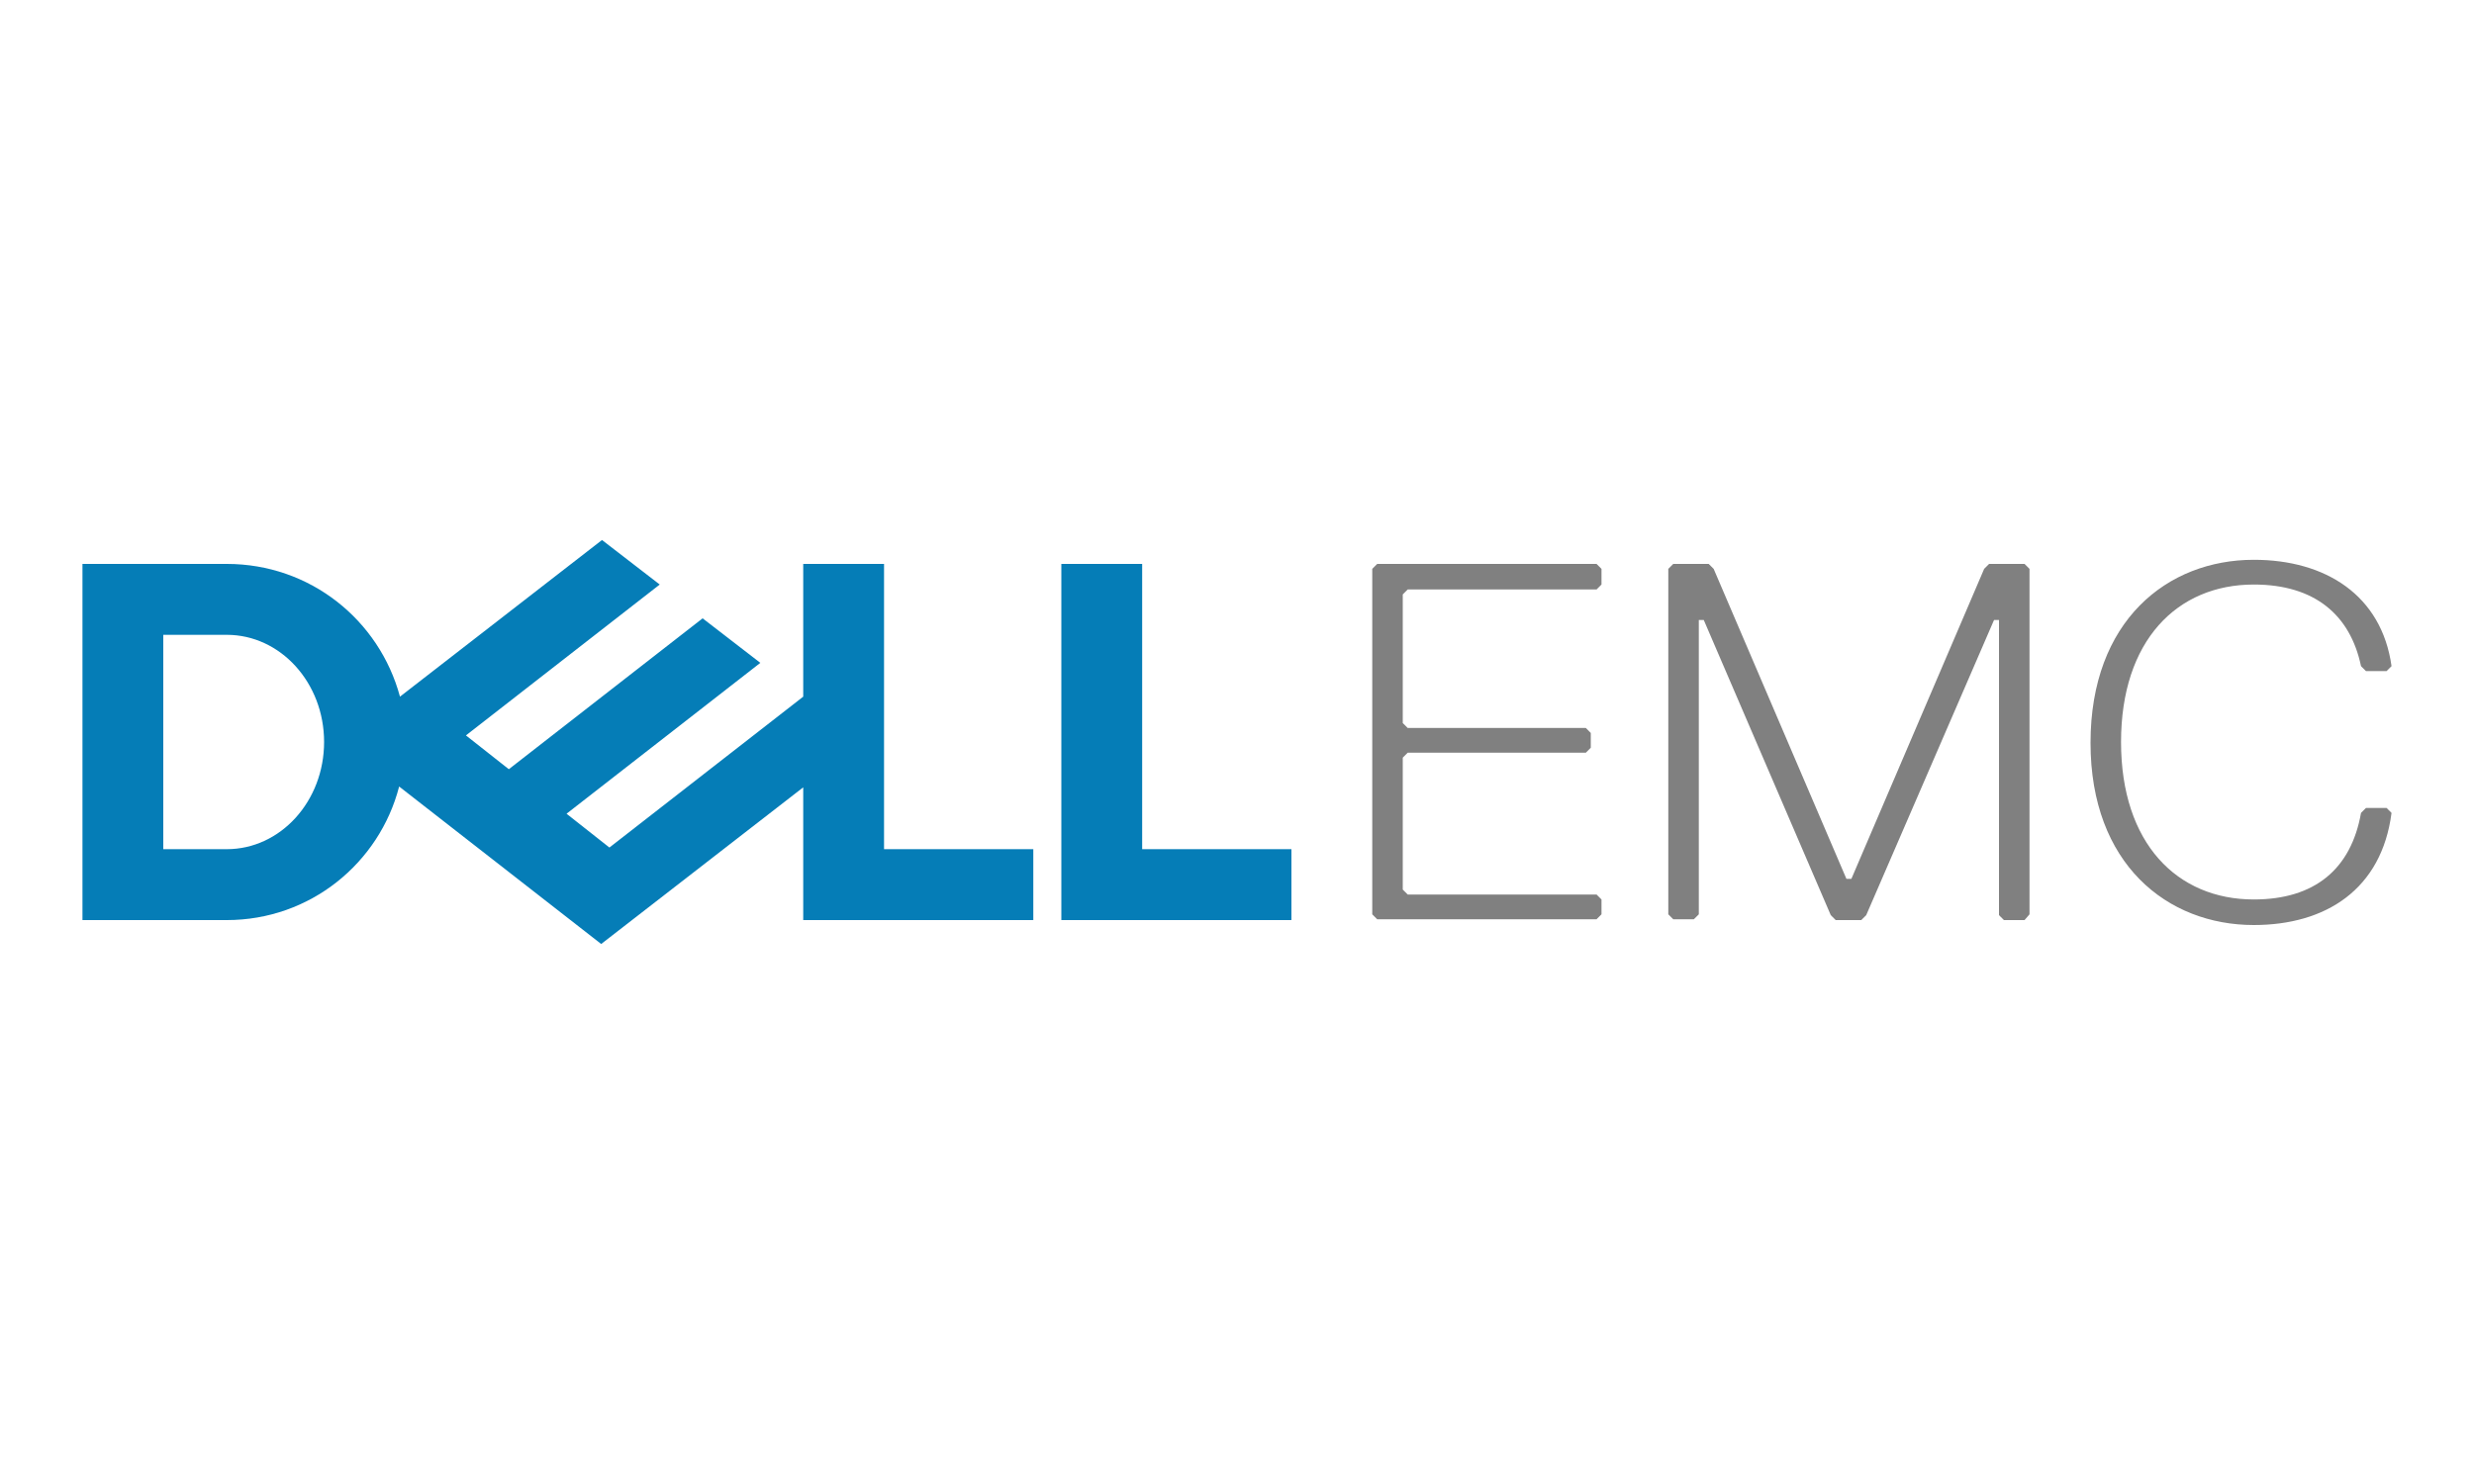
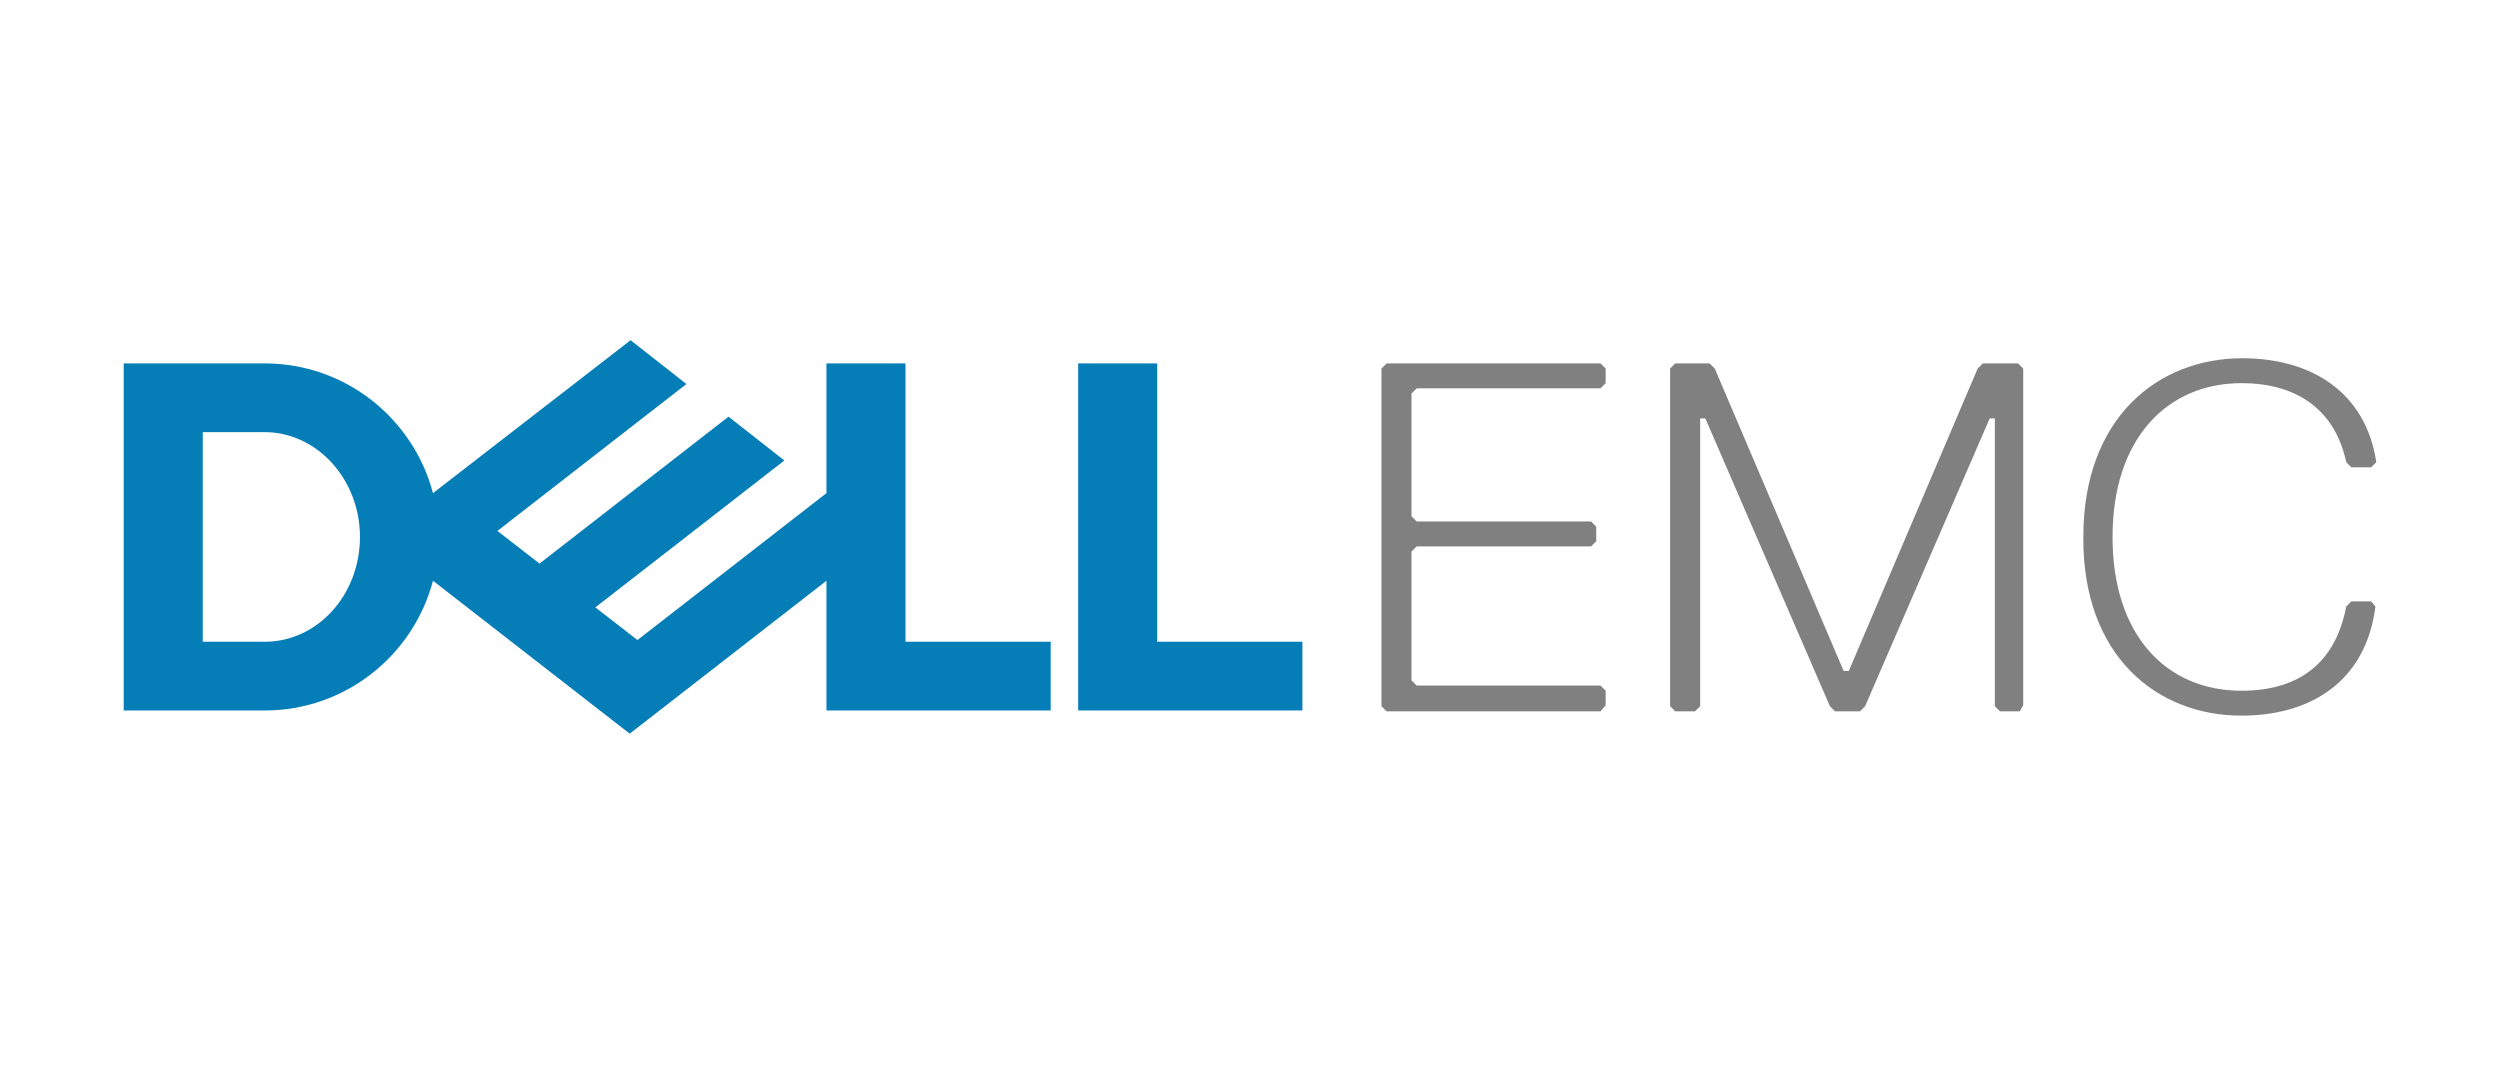
- <svg xmlns="http://www.w3.org/2000/svg" version="1.1" id="Layer_1" x="0px" y="0px" viewBox="0 0 300 180" style="enable-background:new 0 0 300 180;" xml:space="preserve">
+ <svg xmlns="http://www.w3.org/2000/svg" version="1.1" id="Layer_1" x="0px" y="0px" viewBox="0 0 291 125" style="enable-background:new 0 0 291 125;" xml:space="preserve">
  <style type="text/css">
	.st0{fill:#808080;}
	.st1{fill:#057DB7;}
</style>
-   <path class="st0" d="M273.3,112.2c8.7,0,15.5-4.3,16.7-13.6l-0.6-0.6h-2.5l-0.6,0.6c-1.2,6.8-5.6,10.5-13,10.5  c-9.3,0-16.1-6.8-16.1-19.1c0-12.3,6.8-19.1,16.1-19.1c7.4,0,11.7,3.7,13,9.9l0.6,0.6h2.5l0.6-0.6c-1.2-8.6-8-12.9-16.7-12.9  c-10.5,0-19.8,7.4-19.8,22.2C253.5,104.8,262.8,112.2,273.3,112.2 M246.1,110.9V69l-0.6-0.6h-4.3l-0.6,0.6l-16.1,37.6h-0.6L207.8,69  l-0.6-0.6h-4.3l-0.6,0.6v41.9l0.6,0.6h2.5l0.6-0.6V75.2h0.6l15.4,35.8l0.6,0.6h3.1l0.6-0.6l15.5-35.8h0.6v35.8l0.6,0.6h2.5  L246.1,110.9z M194.2,110.9v-1.8l-0.6-0.6h-22.9l-0.6-0.6v-16l0.6-0.6h21.6l0.6-0.6v-1.8l-0.6-0.6h-21.6l-0.6-0.6V72.1l0.6-0.6h22.9  l0.6-0.6V69l-0.6-0.6H167l-0.6,0.6v41.9l0.6,0.6h26.6L194.2,110.9z" />
-   <path class="st1" d="M156.6,103v8.6h-27.9V68.4h9.8V103H156.6z M128.6,68.4h9.8 M72.9,114.5L72.9,114.5l24.5-19v16.1h27.9V103h-18.1  V68.4h-9.8v16.1l-23.5,18.3l-5.2-4.1l23.5-18.3l-7-5.4L61.7,93.3l-5.2-4.1l23.5-18.3l-7-5.4L48.5,84.5C46,75.2,37.6,68.4,27.5,68.4  H10v43.2h17.5c10.1,0,18.5-6.9,20.9-16.2L72.9,114.5z M19.8,103V77h7.7c6.5,0,11.8,5.8,11.8,13c0,7.2-5.3,13-11.8,13H19.8z" />
+   <path class="st0" d="M260.9,83.3c8.1,0,14.5-4,15.6-12.7L276,70h-2.3l-0.6,0.6c-1.2,6.3-5.2,9.8-12.2,9.8c-8.7,0-15-6.4-15-17.9  c0-11.5,6.4-17.9,15-17.9c6.9,0,11,3.5,12.2,9.2l0.6,0.6h2.3l0.6-0.6c-1.2-8.1-7.5-12.1-15.6-12.1c-9.8,0-18.5,6.9-18.5,20.8  C242.4,76.4,251.1,83.3,260.9,83.3 M235.5,82.1V42.9l-0.6-0.6h-4.1l-0.6,0.6l-15,35.2h-0.6l-15-35.2l-0.6-0.6h-4l-0.6,0.6v39.3  l0.6,0.6h2.3l0.6-0.6V48.7h0.6l14.5,33.5l0.6,0.6h2.9l0.6-0.6l14.5-33.5h0.6v33.5l0.6,0.6h2.3L235.5,82.1z M186.9,82.1v-1.7  l-0.6-0.6h-21.4l-0.6-0.6v-15l0.6-0.6h20.3l0.6-0.6v-1.7l-0.6-0.6h-20.3l-0.6-0.6V45.8l0.6-0.6h21.4l0.6-0.6v-1.7l-0.6-0.6h-24.9  l-0.6,0.6v39.3l0.6,0.6h24.9L186.9,82.1z" />
+   <path class="st1" d="M151.6,74.7v8h-26.1V42.3h9.2v32.4H151.6z M125.5,42.3h9.2 M73.3,85.4L73.3,85.4l22.9-17.8v15.1h26.1v-8h-16.9  V42.3h-9.2v15.1l-22,17.1l-4.9-3.8l22-17.1l-6.5-5.1l-22,17.1l-4.9-3.8l22-17.1l-6.5-5.1L50.4,57.4c-2.3-8.7-10.2-15.1-19.6-15.1  H14.4v40.4h16.4c9.4,0,17.3-6.4,19.6-15.1L73.3,85.4z M23.6,74.7V50.3h7.2c6.1,0,11.1,5.5,11.1,12.2c0,6.7-4.9,12.2-11.1,12.2H23.6z  " />
</svg>
